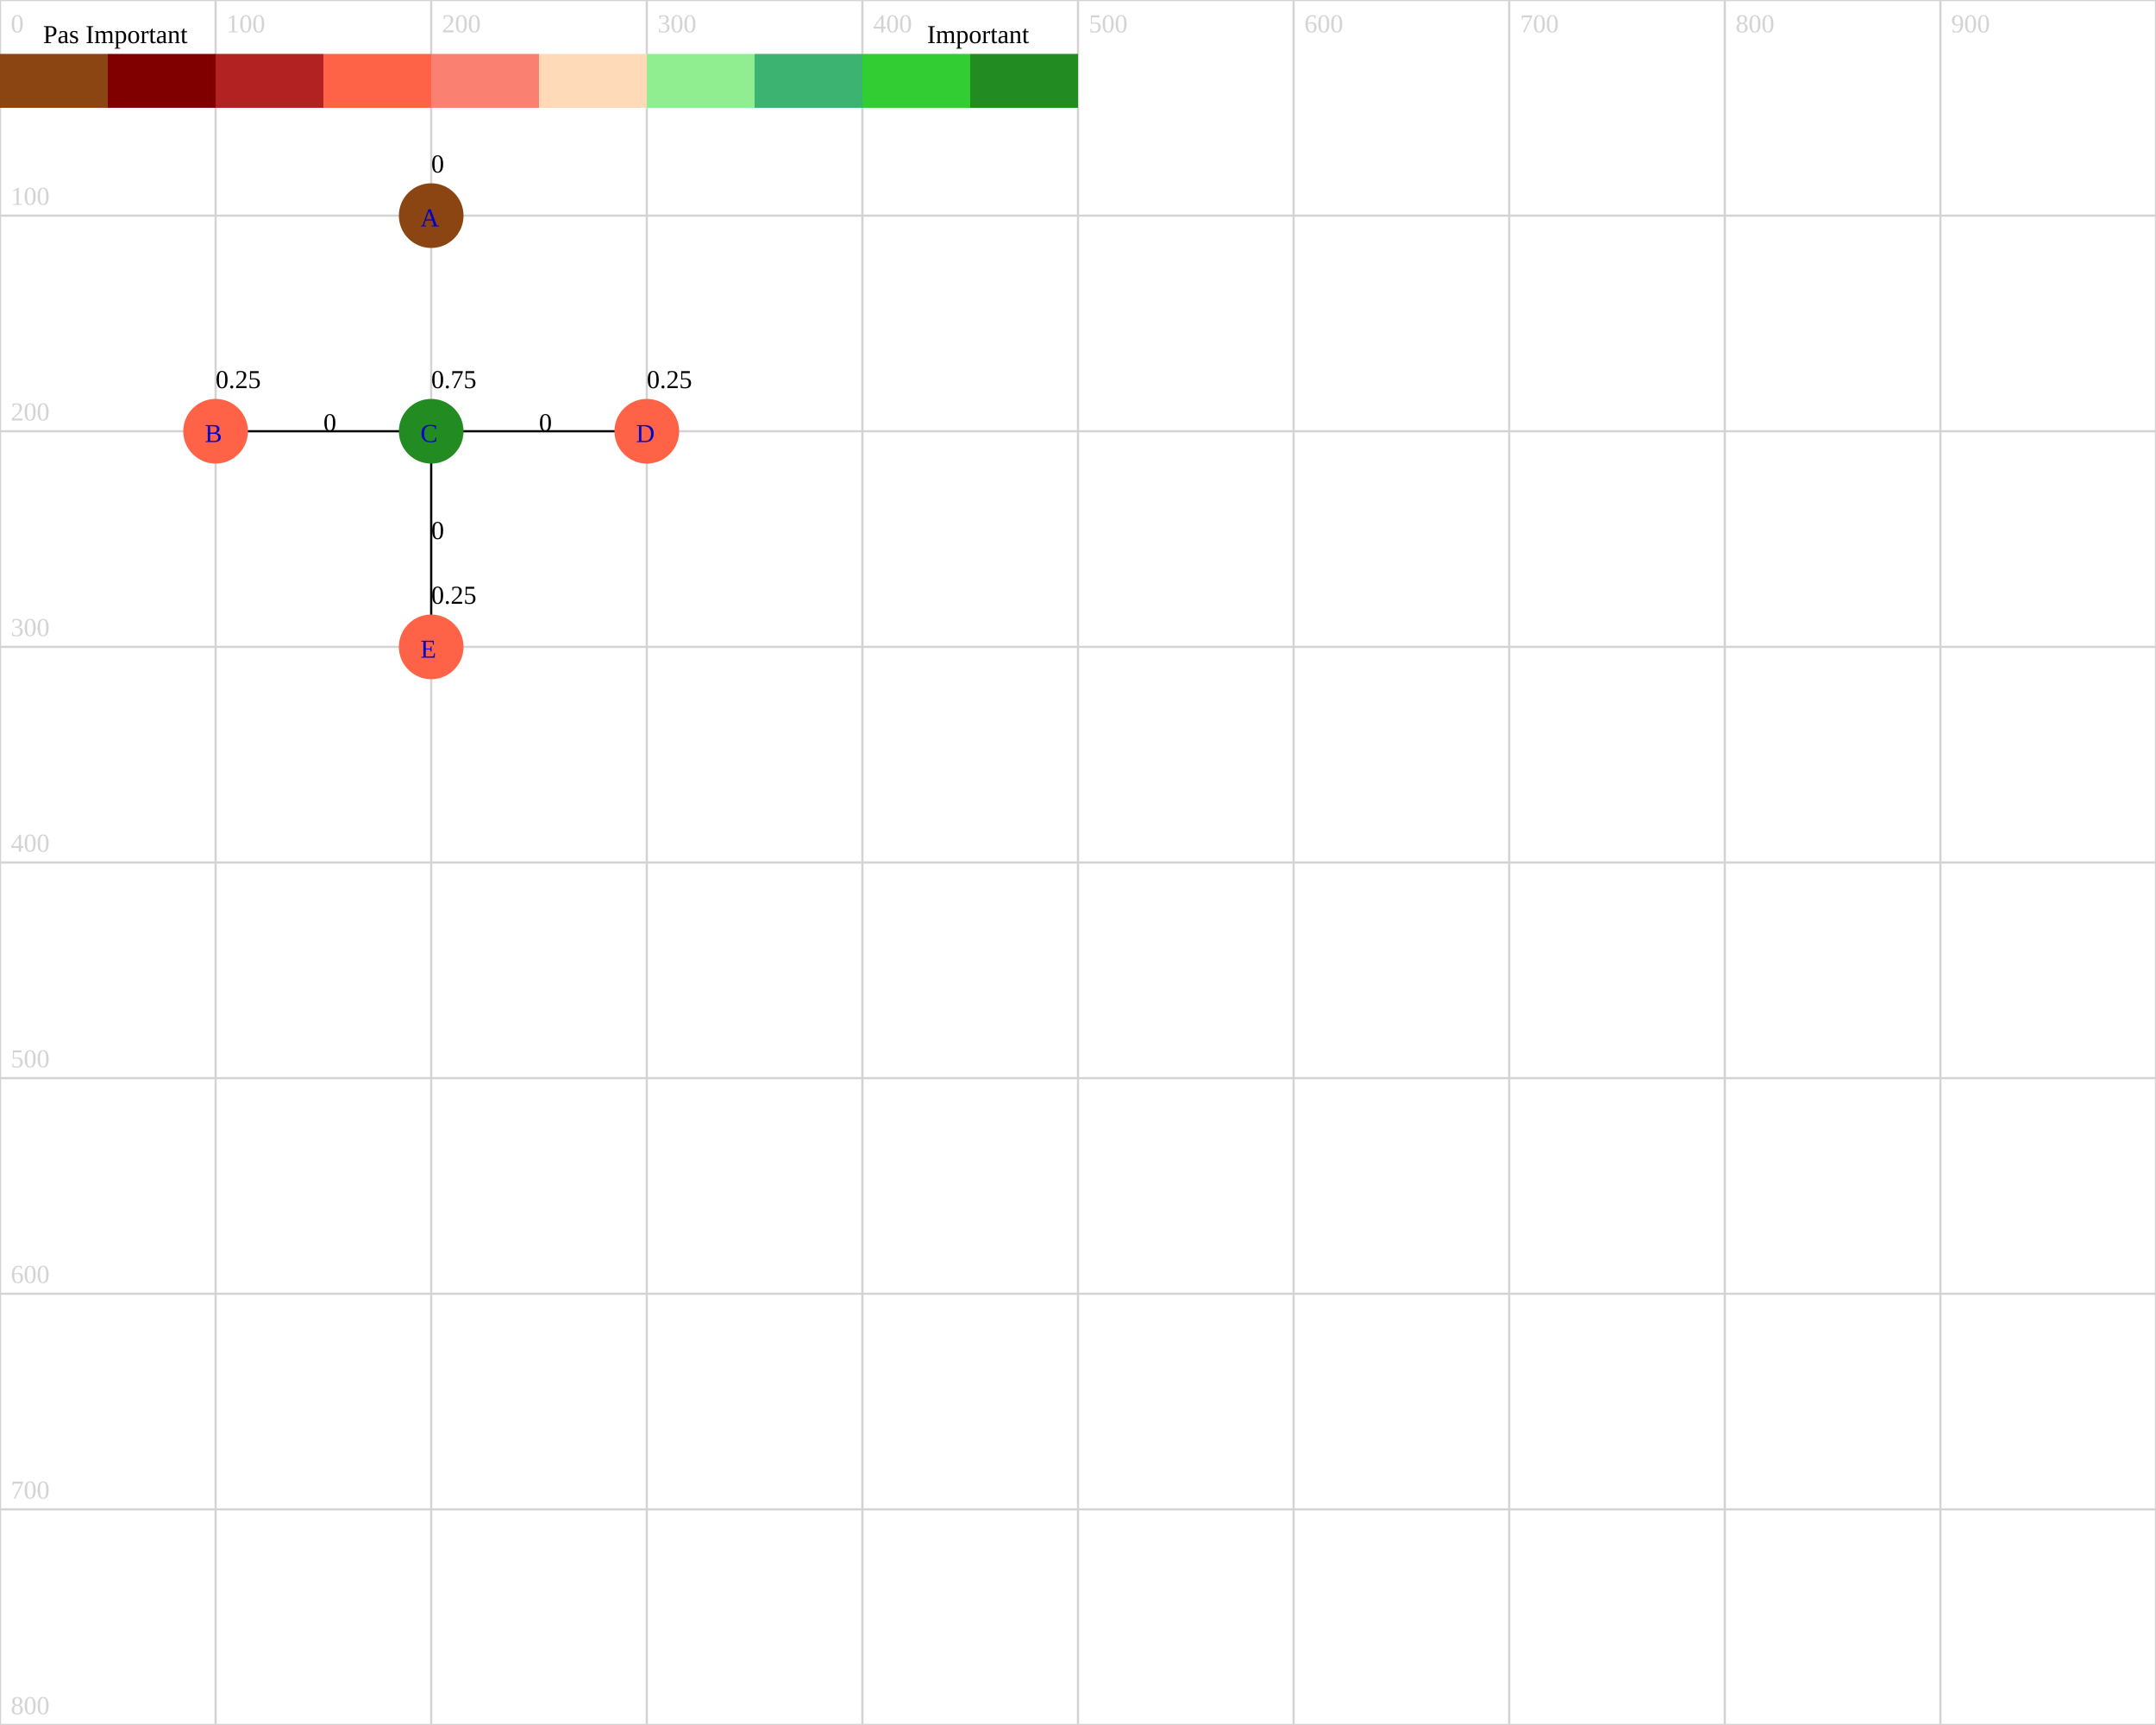
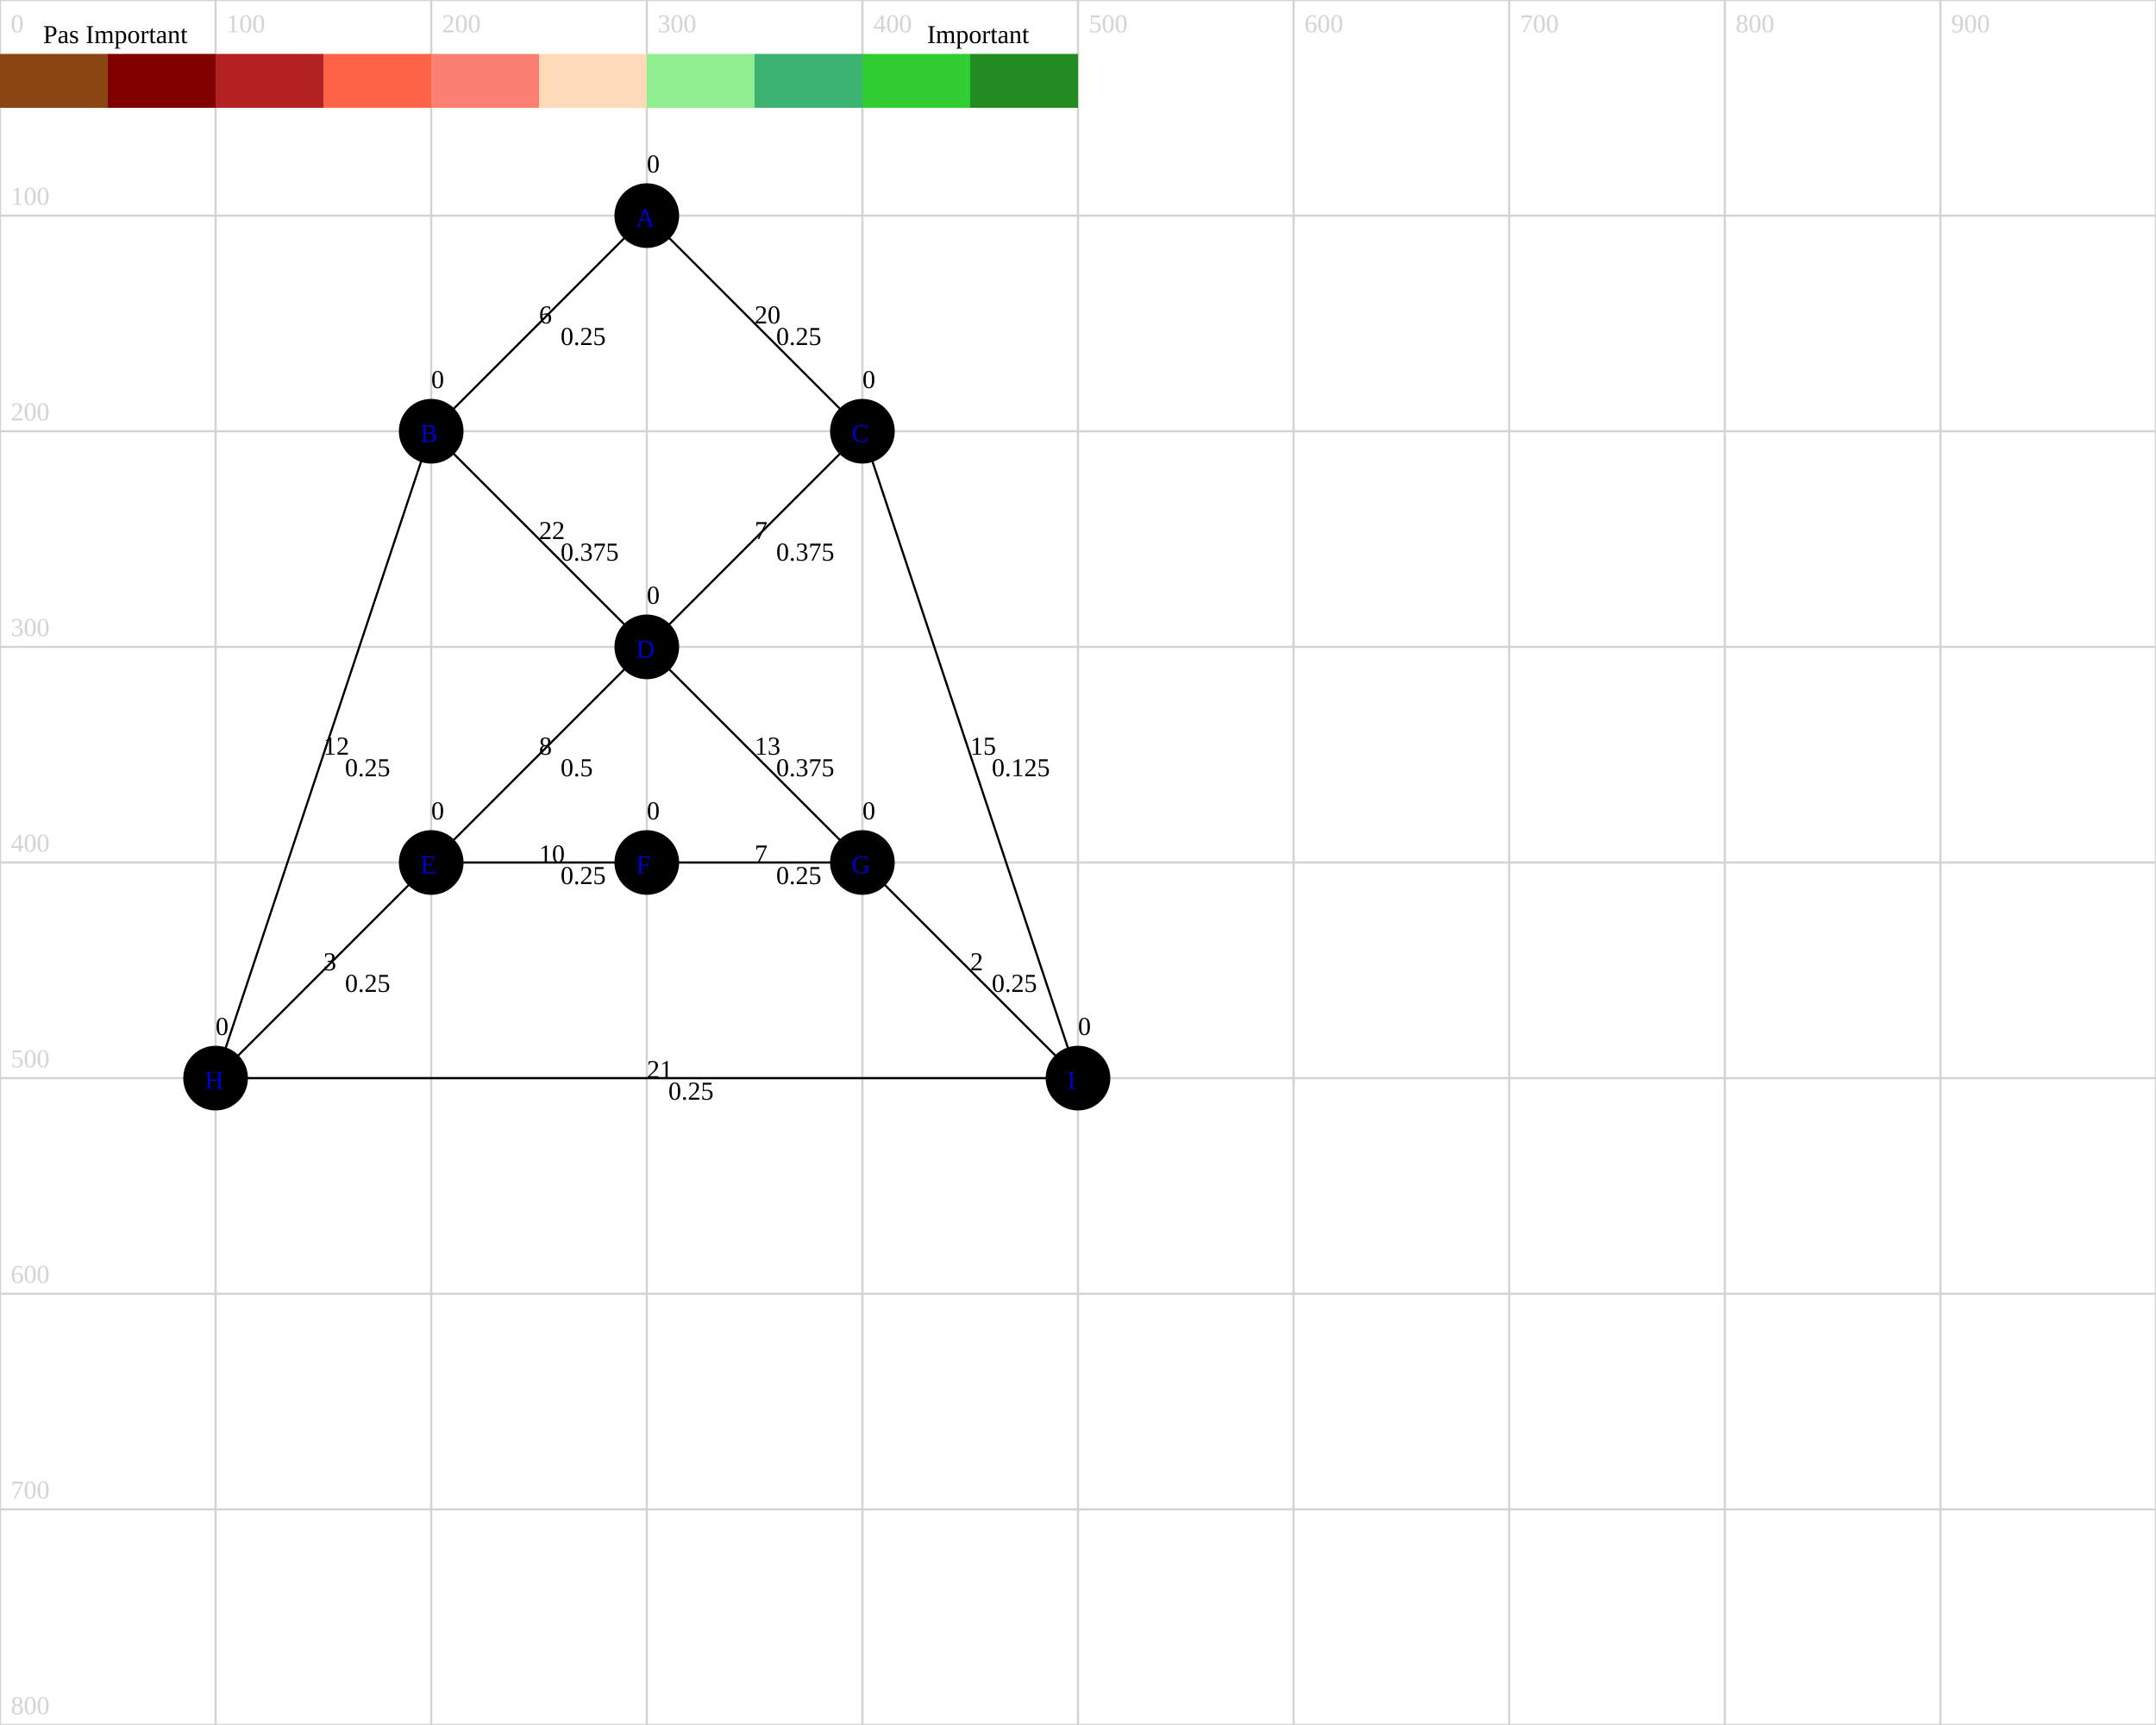
<svg xmlns="http://www.w3.org/2000/svg" version="1.1" width="1000" height="800">
  <line x1="0" y1="0" x2="1000" y2="0" stroke="lightgrey" />
  <text x="5" y="-5" fill="lightgrey">0</text>
  <line x1="0" y1="100" x2="1000" y2="100" stroke="lightgrey" />
  <text x="5" y="95" fill="lightgrey">100</text>
  <line x1="0" y1="200" x2="1000" y2="200" stroke="lightgrey" />
  <text x="5" y="195" fill="lightgrey">200</text>
  <line x1="0" y1="300" x2="1000" y2="300" stroke="lightgrey" />
  <text x="5" y="295" fill="lightgrey">300</text>
  <line x1="0" y1="400" x2="1000" y2="400" stroke="lightgrey" />
  <text x="5" y="395" fill="lightgrey">400</text>
  <line x1="0" y1="500" x2="1000" y2="500" stroke="lightgrey" />
  <text x="5" y="495" fill="lightgrey">500</text>
  <line x1="0" y1="600" x2="1000" y2="600" stroke="lightgrey" />
  <text x="5" y="595" fill="lightgrey">600</text>
  <line x1="0" y1="700" x2="1000" y2="700" stroke="lightgrey" />
  <text x="5" y="695" fill="lightgrey">700</text>
  <line x1="0" y1="800" x2="1000" y2="800" stroke="lightgrey" />
  <text x="5" y="795" fill="lightgrey">800</text>
  <line x1="0" y1="0" x2="0" y2="800" stroke="lightgrey" />
  <text x="5" y="15" fill="lightgrey">0</text>
  <line x1="100" y1="0" x2="100" y2="800" stroke="lightgrey" />
  <text x="105" y="15" fill="lightgrey">100</text>
  <line x1="200" y1="0" x2="200" y2="800" stroke="lightgrey" />
  <text x="205" y="15" fill="lightgrey">200</text>
  <line x1="300" y1="0" x2="300" y2="800" stroke="lightgrey" />
  <text x="305" y="15" fill="lightgrey">300</text>
  <line x1="400" y1="0" x2="400" y2="800" stroke="lightgrey" />
  <text x="405" y="15" fill="lightgrey">400</text>
  <line x1="500" y1="0" x2="500" y2="800" stroke="lightgrey" />
  <text x="505" y="15" fill="lightgrey">500</text>
  <line x1="600" y1="0" x2="600" y2="800" stroke="lightgrey" />
  <text x="605" y="15" fill="lightgrey">600</text>
  <line x1="700" y1="0" x2="700" y2="800" stroke="lightgrey" />
  <text x="705" y="15" fill="lightgrey">700</text>
  <line x1="800" y1="0" x2="800" y2="800" stroke="lightgrey" />
  <text x="805" y="15" fill="lightgrey">800</text>
  <line x1="900" y1="0" x2="900" y2="800" stroke="lightgrey" />
  <text x="905" y="15" fill="lightgrey">900</text>
  <line x1="1000" y1="0" x2="1000" y2="800" stroke="lightgrey" />
  <text x="1005" y="15" fill="lightgrey">1000</text>
  <polygon points=" 0,25 0,50 50,50 50,25" style="fill:saddlebrown;stroke:black;stroke-width:0" />
  <polygon points=" 50,25 50,50 100,50 100,25" style="fill:maroon;stroke:black;stroke-width:0" />
  <polygon points=" 100,25 100,50 150,50 150,25" style="fill:firebrick;stroke:black;stroke-width:0" />
  <polygon points=" 150,25 150,50 200,50 200,25" style="fill:tomato;stroke:black;stroke-width:0" />
  <polygon points=" 200,25 200,50 250,50 250,25" style="fill:salmon;stroke:black;stroke-width:0" />
  <polygon points=" 250,25 250,50 300,50 300,25" style="fill:peachpuff;stroke:black;stroke-width:0" />
  <polygon points=" 300,25 300,50 350,50 350,25" style="fill:lightgreen;stroke:black;stroke-width:0" />
  <polygon points=" 350,25 350,50 400,50 400,25" style="fill:mediumseagreen;stroke:black;stroke-width:0" />
  <polygon points=" 400,25 400,50 450,50 450,25" style="fill:limegreen;stroke:black;stroke-width:0" />
  <polygon points=" 450,25 450,50 500,50 500,25" style="fill:forestgreen;stroke:black;stroke-width:0" />
  <text x="20" y="20" fill="black">Pas Important</text>
  <text x="430" y="20" fill="black">Important</text>
-   <line x1="100" y1="200" x2="200" y2="200" stroke="black" />
-   <text x="150" y="200" fill="black">0</text>
-   <line x1="200" y1="200" x2="300" y2="200" stroke="black" />
-   <text x="250" y="200" fill="black">0</text>
-   <line x1="200" y1="200" x2="200" y2="300" stroke="black" />
-   <text x="200" y="250" fill="black">0</text>
-   <circle cx="200" cy="100" r="15" fill="saddlebrown" />
-   <text x="195" y="105" fill="mediumblue">A</text>
-   <text x="200" y="80" fill="black">0</text>
-   <circle cx="100" cy="200" r="15" fill="tomato" />
-   <text x="95" y="205" fill="mediumblue">B</text>
-   <text x="100" y="180" fill="black">0.25</text>
-   <circle cx="200" cy="200" r="15" fill="forestgreen" />
-   <text x="195" y="205" fill="mediumblue">C</text>
-   <text x="200" y="180" fill="black">0.75</text>
-   <circle cx="300" cy="200" r="15" fill="tomato" />
-   <text x="295" y="205" fill="mediumblue">D</text>
-   <text x="300" y="180" fill="black">0.25</text>
-   <circle cx="200" cy="300" r="15" fill="tomato" />
-   <text x="195" y="305" fill="mediumblue">E</text>
-   <text x="200" y="280" fill="black">0.25</text>
+   <line x1="300" y1="100" x2="200" y2="200" stroke="black" />
+   <text x="250" y="150" fill="black">6</text>
+   <text x="260" y="160" fill="black">0.25</text>
+   <line x1="300" y1="100" x2="400" y2="200" stroke="black" />
+   <text x="350" y="150" fill="black">20</text>
+   <text x="360" y="160" fill="black">0.25</text>
+   <line x1="200" y1="200" x2="300" y2="300" stroke="black" />
+   <text x="250" y="250" fill="black">22</text>
+   <text x="260" y="260" fill="black">0.375</text>
+   <line x1="400" y1="200" x2="300" y2="300" stroke="black" />
+   <text x="350" y="250" fill="black">7</text>
+   <text x="360" y="260" fill="black">0.375</text>
+   <line x1="300" y1="300" x2="200" y2="400" stroke="black" />
+   <text x="250" y="350" fill="black">8</text>
+   <text x="260" y="360" fill="black">0.5</text>
+   <line x1="300" y1="300" x2="400" y2="400" stroke="black" />
+   <text x="350" y="350" fill="black">13</text>
+   <text x="360" y="360" fill="black">0.375</text>
+   <line x1="200" y1="200" x2="100" y2="500" stroke="black" />
+   <text x="150" y="350" fill="black">12</text>
+   <text x="160" y="360" fill="black">0.25</text>
+   <line x1="400" y1="200" x2="500" y2="500" stroke="black" />
+   <text x="450" y="350" fill="black">15</text>
+   <text x="460" y="360" fill="black">0.125</text>
+   <line x1="200" y1="400" x2="300" y2="400" stroke="black" />
+   <text x="250" y="400" fill="black">10</text>
+   <text x="260" y="410" fill="black">0.25</text>
+   <line x1="300" y1="400" x2="400" y2="400" stroke="black" />
+   <text x="350" y="400" fill="black">7</text>
+   <text x="360" y="410" fill="black">0.25</text>
+   <line x1="400" y1="400" x2="500" y2="500" stroke="black" />
+   <text x="450" y="450" fill="black">2</text>
+   <text x="460" y="460" fill="black">0.25</text>
+   <line x1="200" y1="400" x2="100" y2="500" stroke="black" />
+   <text x="150" y="450" fill="black">3</text>
+   <text x="160" y="460" fill="black">0.25</text>
+   <line x1="100" y1="500" x2="500" y2="500" stroke="black" />
+   <text x="300" y="500" fill="black">21</text>
+   <text x="310" y="510" fill="black">0.25</text>
+   <circle cx="300" cy="100" r="15" fill="black" />
+   <text x="295" y="105" fill="mediumblue">A</text>
+   <text x="300" y="80" fill="black">0</text>
+   <circle cx="200" cy="200" r="15" fill="black" />
+   <text x="195" y="205" fill="mediumblue">B</text>
+   <text x="200" y="180" fill="black">0</text>
+   <circle cx="400" cy="200" r="15" fill="black" />
+   <text x="395" y="205" fill="mediumblue">C</text>
+   <text x="400" y="180" fill="black">0</text>
+   <circle cx="300" cy="300" r="15" fill="black" />
+   <text x="295" y="305" fill="mediumblue">D</text>
+   <text x="300" y="280" fill="black">0</text>
+   <circle cx="200" cy="400" r="15" fill="black" />
+   <text x="195" y="405" fill="mediumblue">E</text>
+   <text x="200" y="380" fill="black">0</text>
+   <circle cx="300" cy="400" r="15" fill="black" />
+   <text x="295" y="405" fill="mediumblue">F</text>
+   <text x="300" y="380" fill="black">0</text>
+   <circle cx="400" cy="400" r="15" fill="black" />
+   <text x="395" y="405" fill="mediumblue">G</text>
+   <text x="400" y="380" fill="black">0</text>
+   <circle cx="100" cy="500" r="15" fill="black" />
+   <text x="95" y="505" fill="mediumblue">H</text>
+   <text x="100" y="480" fill="black">0</text>
+   <circle cx="500" cy="500" r="15" fill="black" />
+   <text x="495" y="505" fill="mediumblue">I</text>
+   <text x="500" y="480" fill="black">0</text>
  <defs>
    <radialGradient id="redball" cx="30%" cy="30%" r="100%" fx="30%" fy="30%">
      <stop offset="0%" style="stop-color:rgb(255,250,250)" />
      <stop offset="3%" style="stop-color:rgb(255,250,250)" />
      <stop offset="7%" style="stop-color:rgb(255,160,160)" />
      <stop offset="70%" style="stop-color:rgb(255,0,0)" />
      <stop offset="100%" style="stop-color:rgb(255,0,0)" />
    </radialGradient>
    <radialGradient id="greenball" cx="30%" cy="30%" r="100%" fx="30%" fy="30%">
      <stop offset="0%" style="stop-color:rgb(250,255,250)" />
      <stop offset="3%" style="stop-color:rgb(250,255,250)" />
      <stop offset="7%" style="stop-color:rgb(160,255,160)" />
      <stop offset="70%" style="stop-color:rgb(0,255,0)" />
      <stop offset="100%" style="stop-color:rgb(0,255,0)" />
    </radialGradient>
    <radialGradient id="blueball" cx="30%" cy="30%" r="100%" fx="30%" fy="30%">
      <stop offset="0%" style="stop-color:rgb(250,250,255)" />
      <stop offset="3%" style="stop-color:rgb(250,250,255)" />
      <stop offset="7%" style="stop-color:rgb(160,160,255)" />
      <stop offset="70%" style="stop-color:rgb(0,0,255)" />
      <stop offset="100%" style="stop-color:rgb(0,255,0)" />
    </radialGradient>
    <radialGradient id="yellowball" cx="30%" cy="30%" r="100%" fx="30%" fy="30%">
      <stop offset="0%" style="stop-color:rgb(255,255,250)" />
      <stop offset="3%" style="stop-color:rgb(255,255,250)" />
      <stop offset="7%" style="stop-color:rgb(255,255,160)" />
      <stop offset="70%" style="stop-color:rgb(255,255,0)" />
      <stop offset="100%" style="stop-color:rgb(255,255,0)" />
    </radialGradient>
    <radialGradient id="greyball" cx="30%" cy="30%" r="100%" fx="30%" fy="30%">
      <stop offset="0%" style="stop-color:rgb(250,250,250)" />
      <stop offset="3%" style="stop-color:rgb(250,250,250)" />
      <stop offset="7%" style="stop-color:rgb(160,160,160)" />
      <stop offset="70%" style="stop-color:rgb(100,100,100)" />
      <stop offset="100%" style="stop-color:rgb(100,100,100)" />
    </radialGradient>
  </defs>
</svg>
